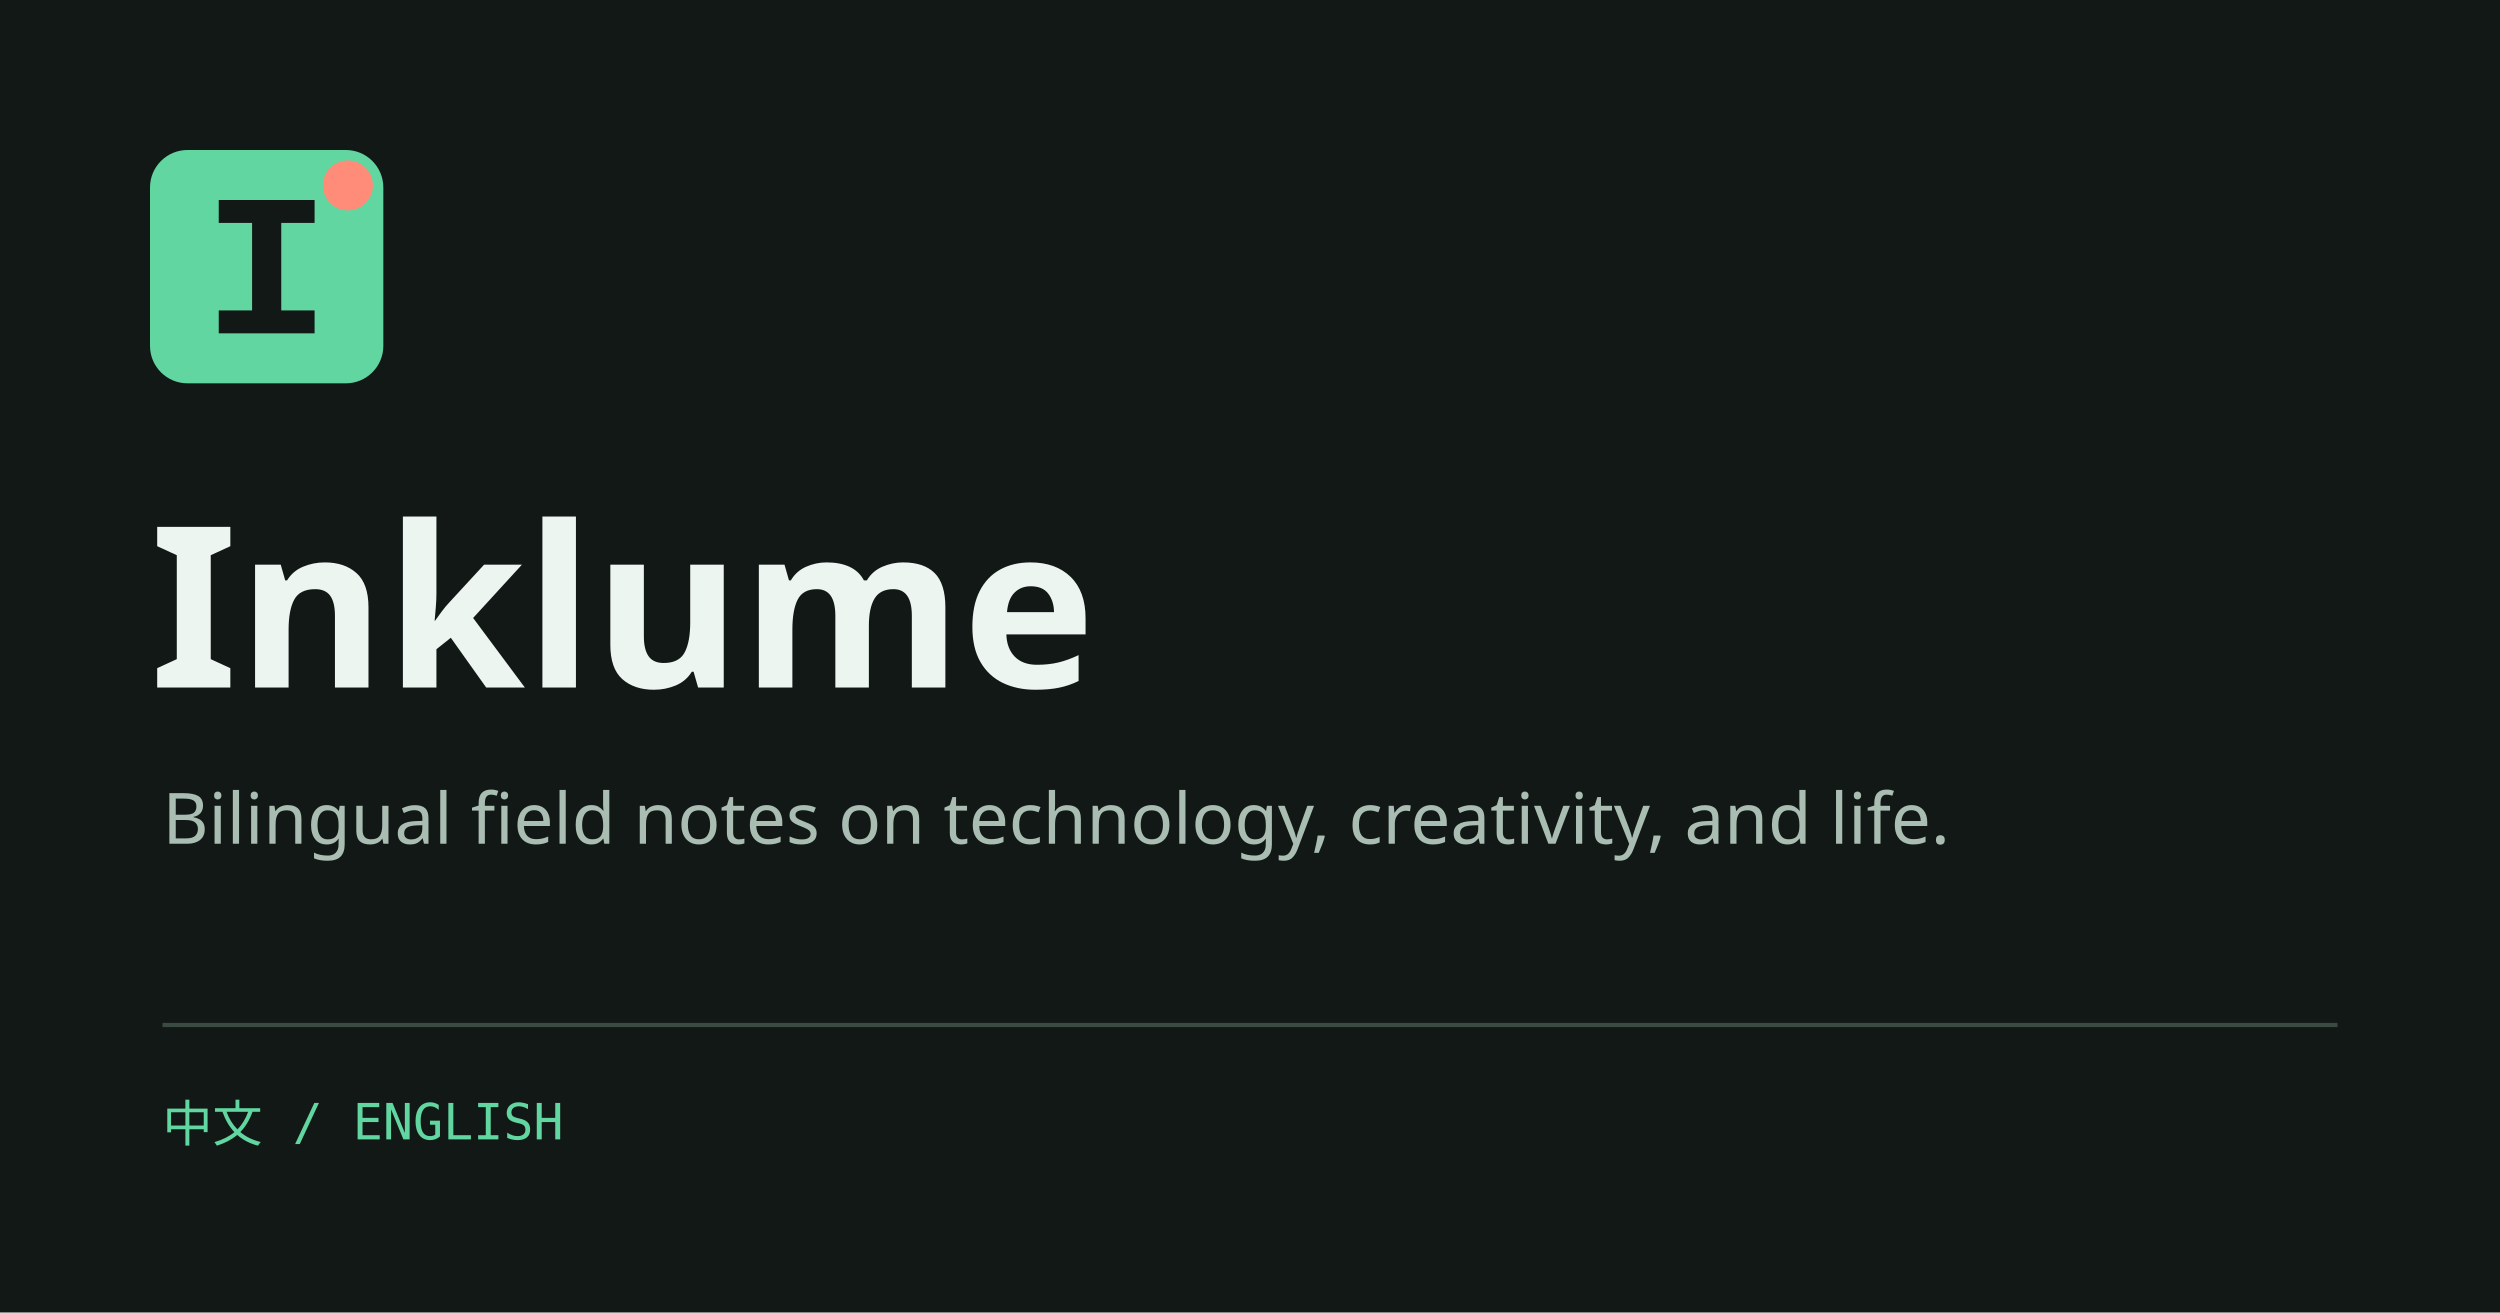
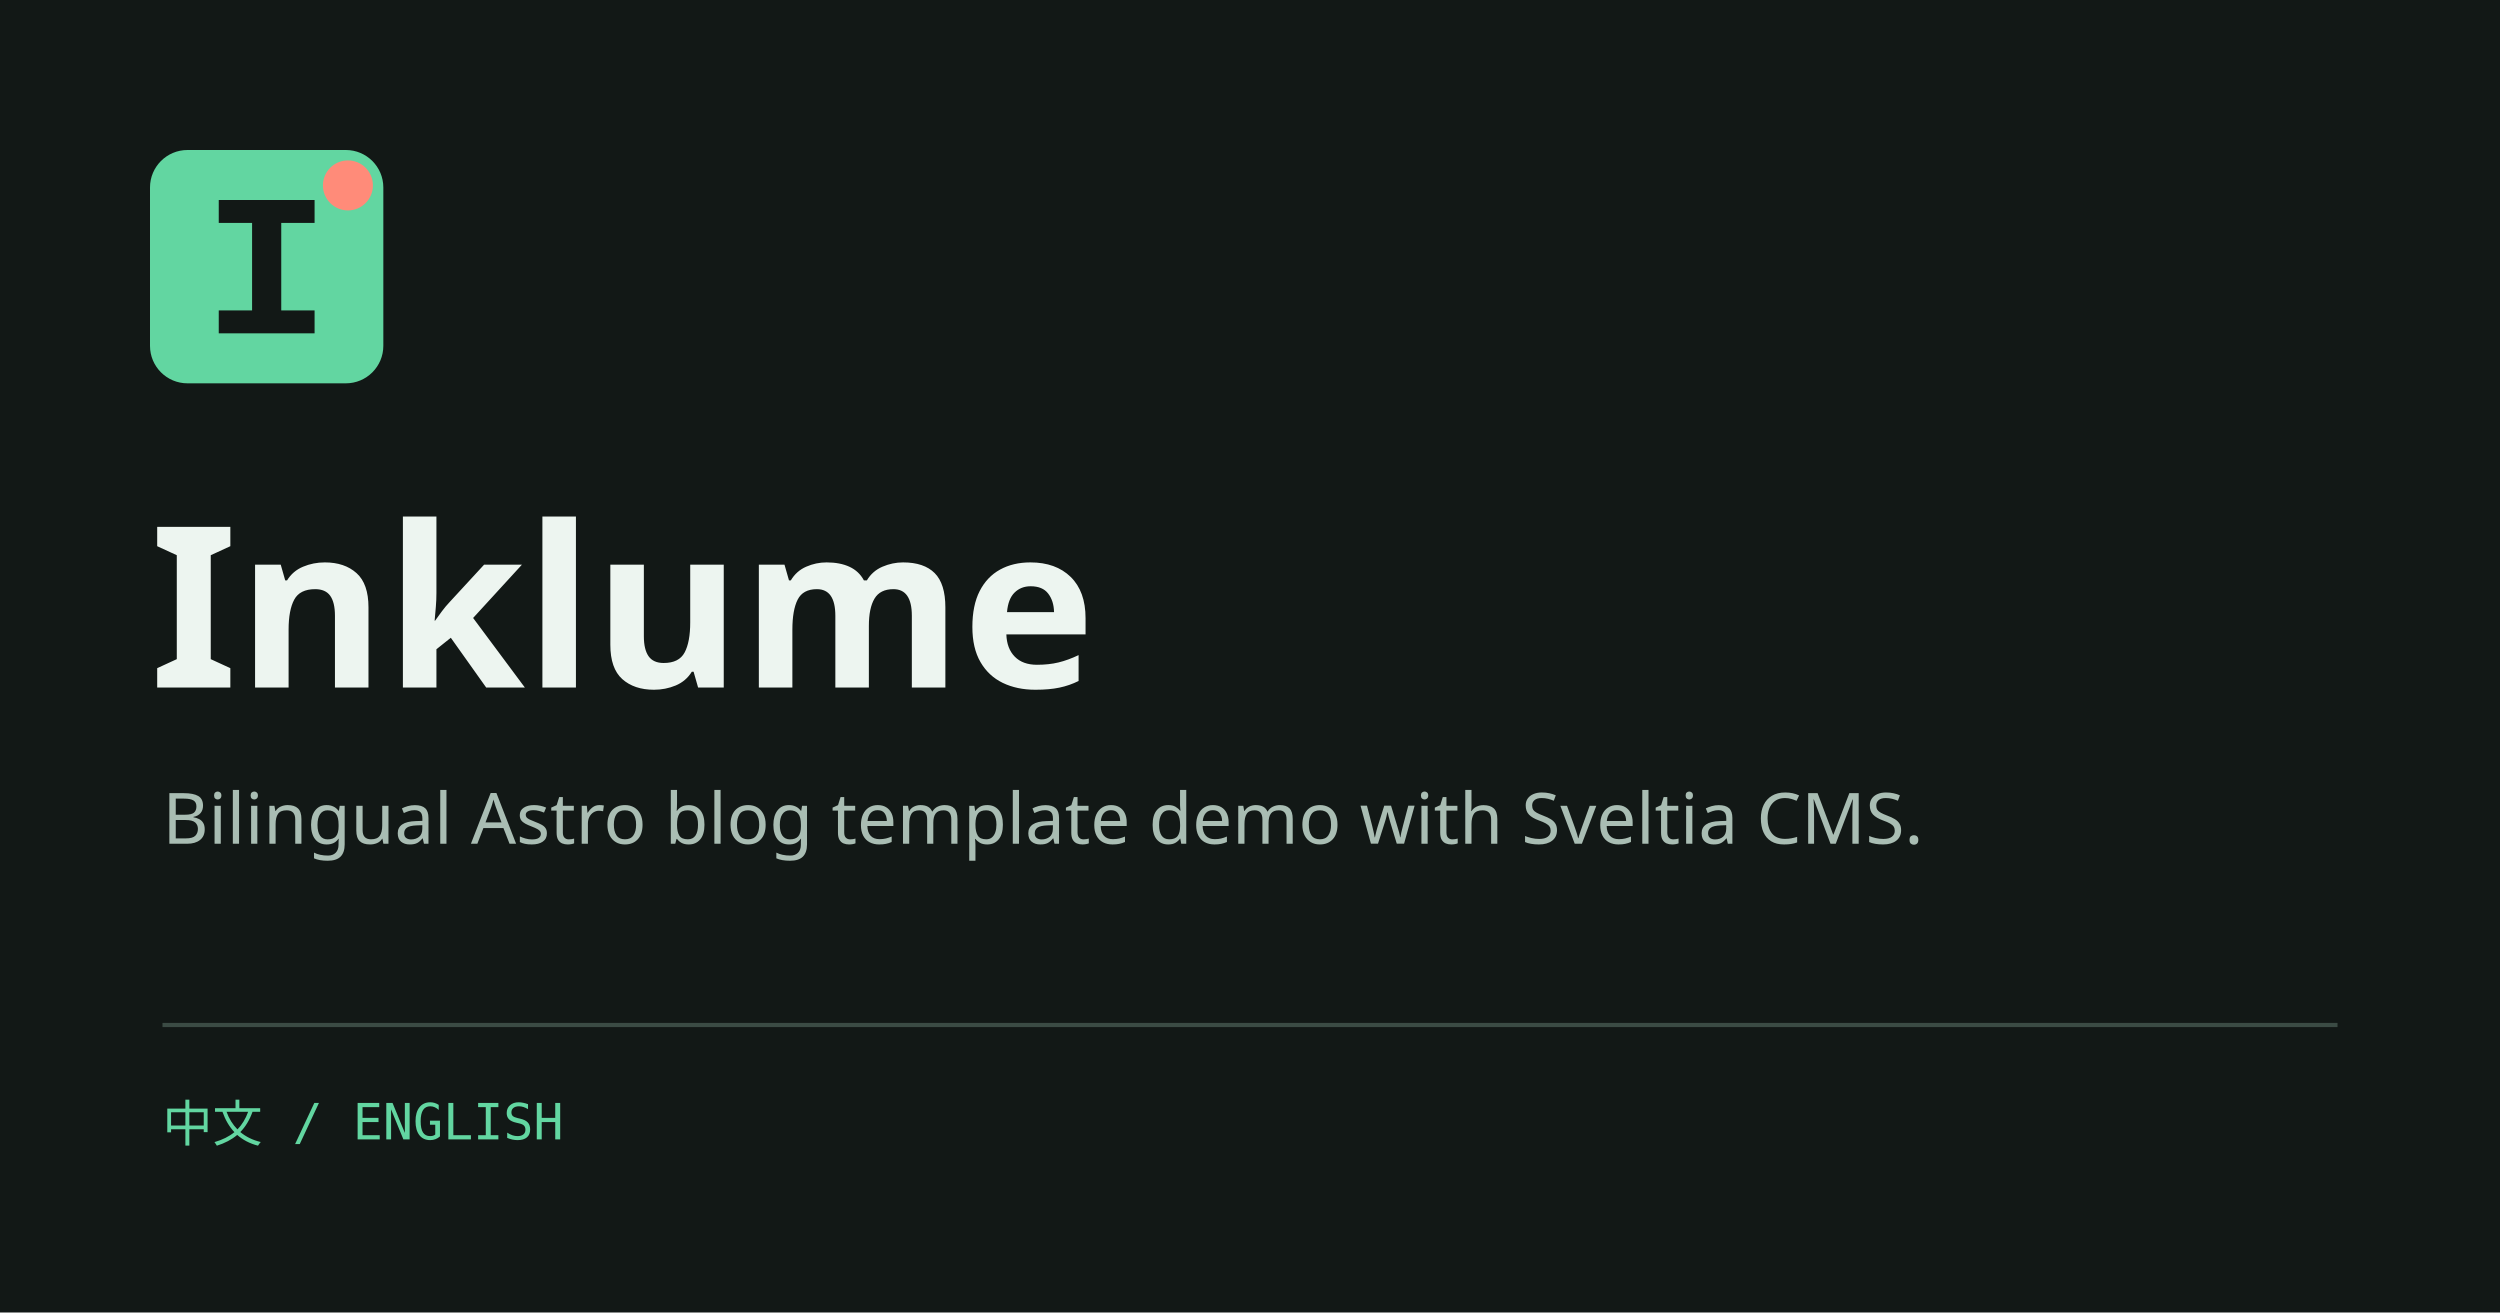
<svg xmlns="http://www.w3.org/2000/svg" width="1200" height="630" viewBox="0 0 1200 630">
  <rect width="1200" height="630" fill="#121816" />
  <rect x="72" y="72" width="112" height="112" rx="18" fill="#62d6a1" />
  <path d="M105 96h46v11h-16v42h16v11h-46v-11h16v-42h-16z" fill="#121816" />
  <circle cx="167" cy="89" r="12" fill="#ff8b79" />
  <text x="72" y="330" fill="#edf5f0" font-family="sans-serif" font-size="108" font-weight="700">Inklume</text>
-   <text x="78" y="405" fill="#a9bdb3" font-family="sans-serif" font-size="34">Bilingual field notes on technology, creativity, and life.</text>
+   <text x="78" y="405" fill="#a9bdb3" font-family="sans-serif" font-size="34">Bilingual Astro blog template demo with Sveltia CMS.</text>
  <line x1="78" y1="492" x2="1122" y2="492" stroke="#3b4b44" stroke-width="2" />
  <text x="78" y="548" fill="#62d6a1" font-family="monospace" font-size="24">中文 / ENGLISH</text>
</svg>
